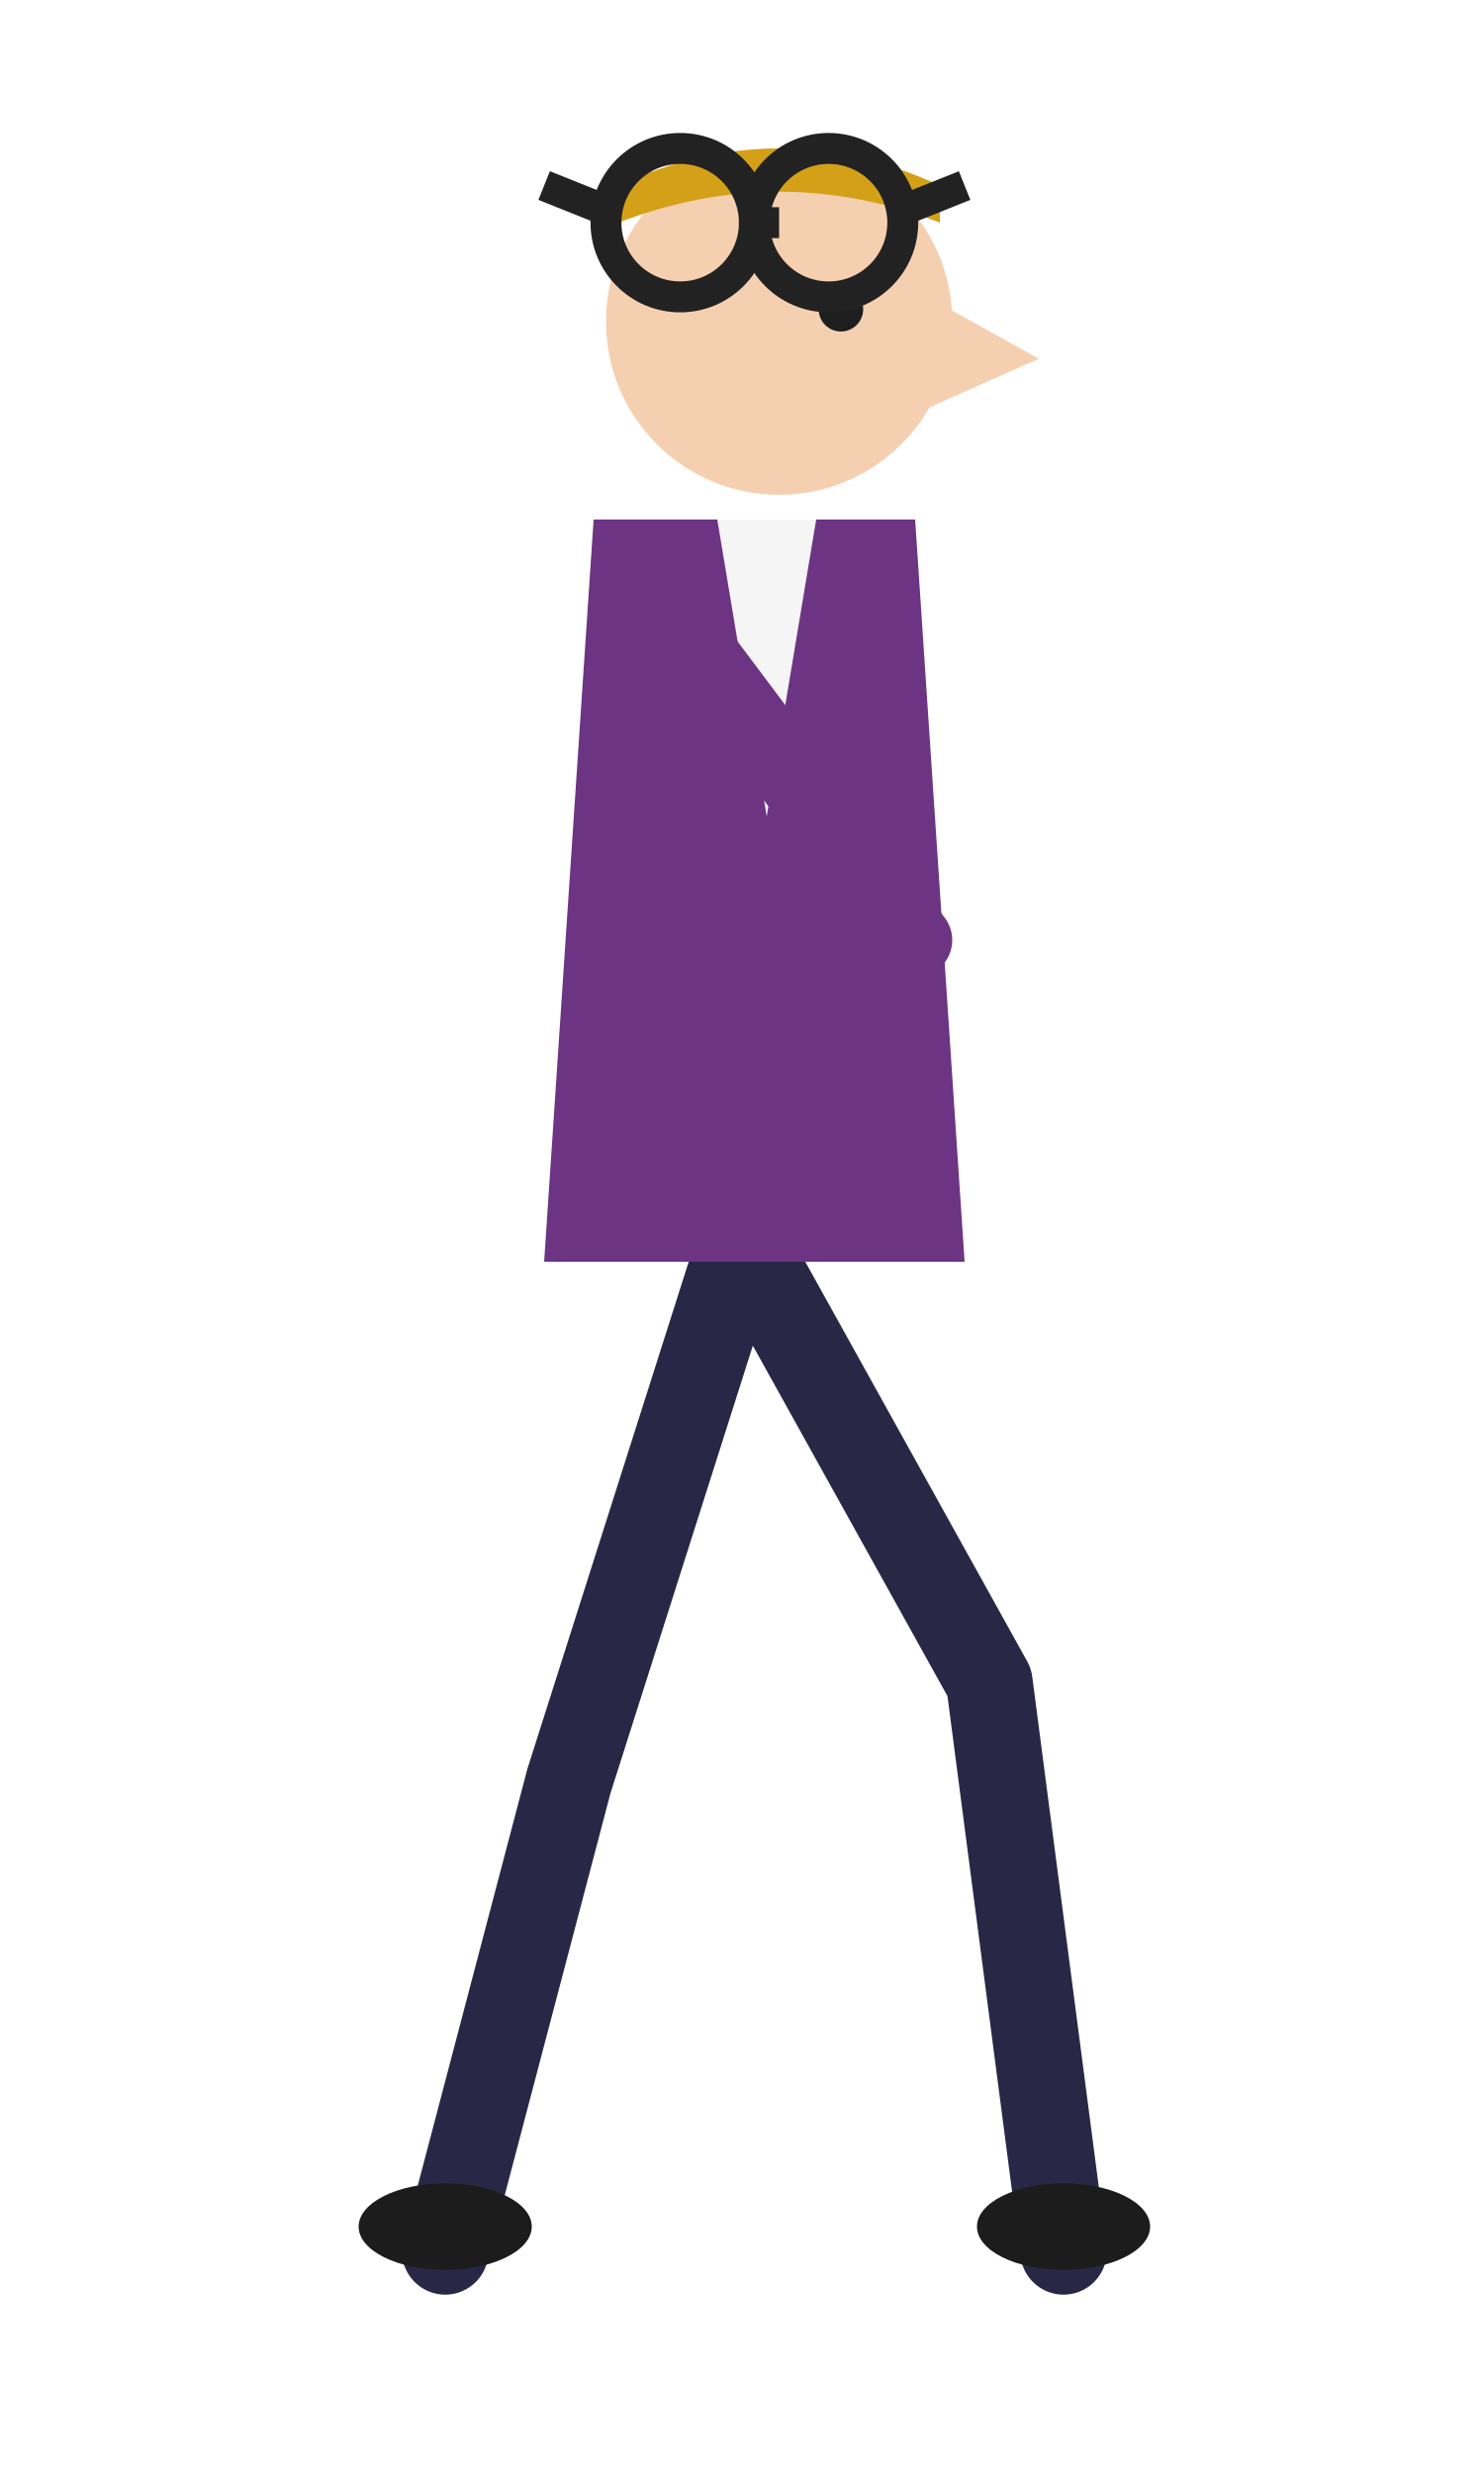
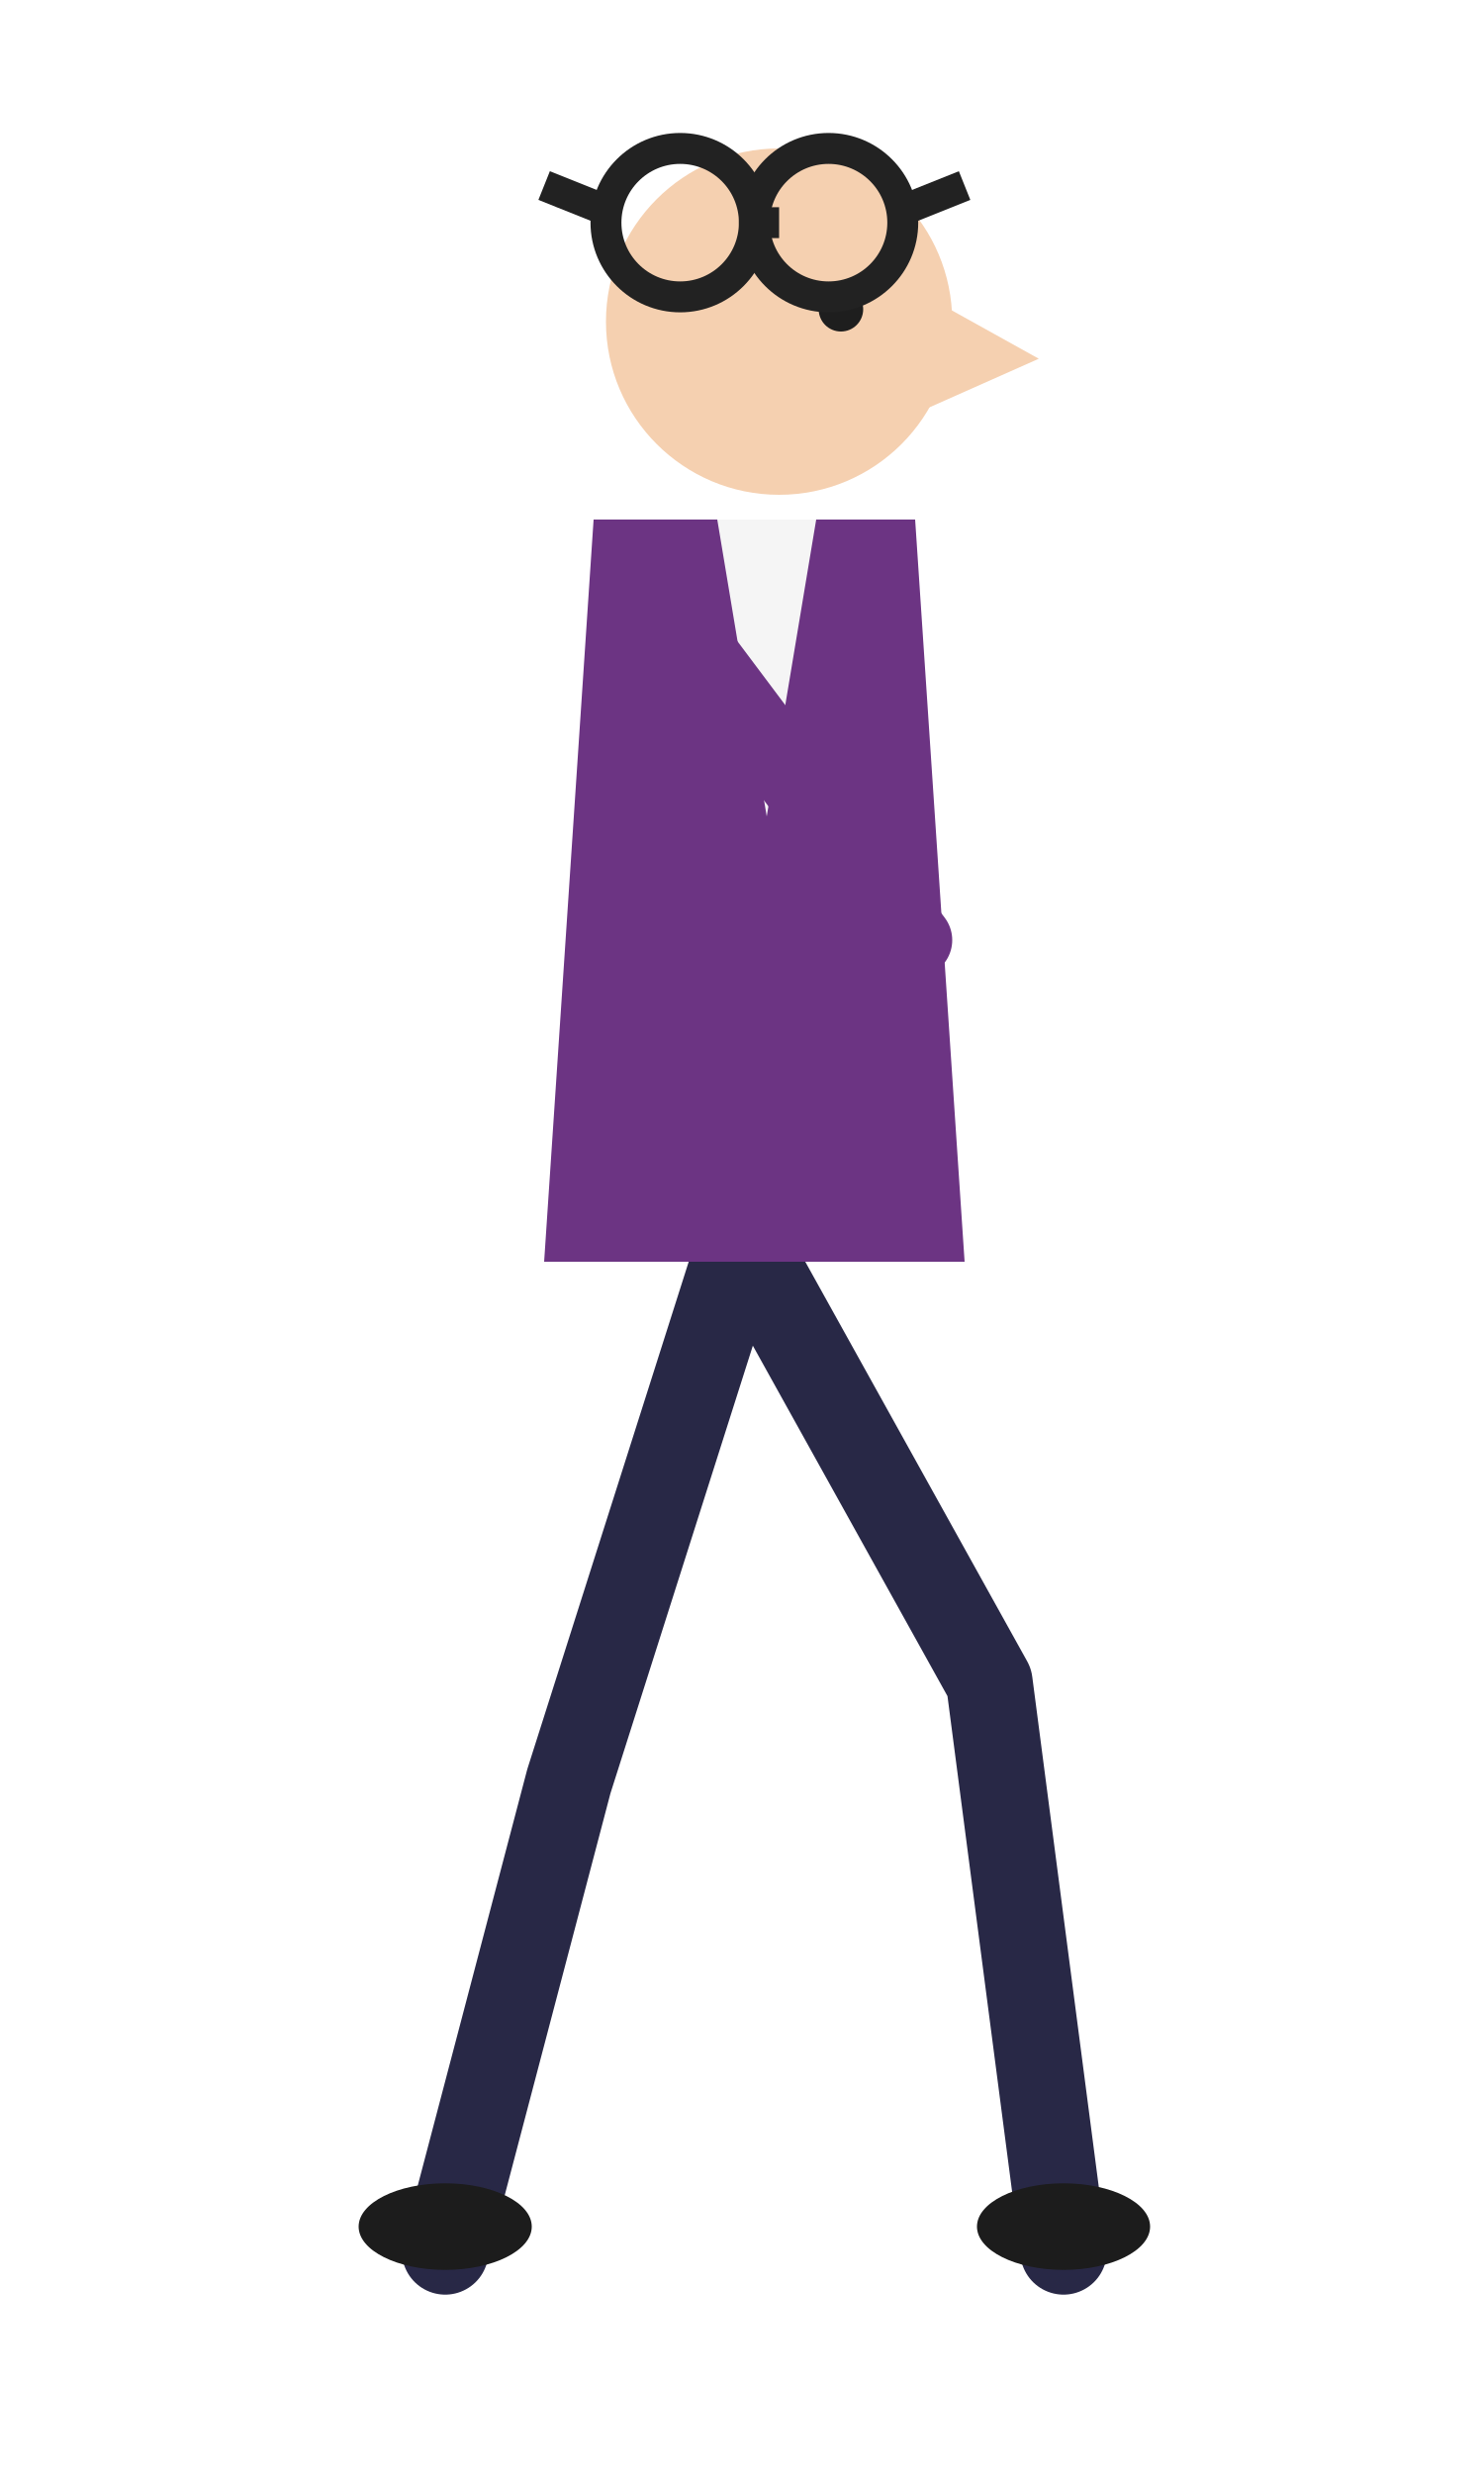
<svg xmlns="http://www.w3.org/2000/svg" viewBox="0 0 120 200" width="120" height="200">
  <g stroke="#282846" stroke-width="7" stroke-linecap="round" fill="none" stroke-linejoin="round">
    <path d="M60 100 L80 136 L86 182 M60 100 L46 144 L36 182" />
  </g>
  <ellipse cx="86" cy="180" rx="7" ry="3.5" fill="#1c1c1c" />
  <ellipse cx="36" cy="180" rx="7" ry="3.5" fill="#1c1c1c" />
  <path d="M48 42 L74 42 L78 102 L44 102 Z" fill="#6c3483" />
  <path d="M58 42 L66 42 L62 66 Z" fill="#f5f5f5" />
  <g stroke="#6c3483" stroke-width="6" stroke-linecap="round" fill="none">
    <path d="M56 52 L74 76" />
  </g>
  <circle cx="63" cy="26" r="14" fill="#f5d0b0" />
  <path d="M75 24 L84 29 L75 33 Z" fill="#f5d0b0" />
-   <path d="M50 15 Q63 9 76 15 L76 18 Q63 13 50 18 Z" fill="#d4a017" />
+   <path d="" fill="#d4a017" />
  <circle cx="68" cy="25" r="1.8" fill="#1e1e1e" />
  <g stroke="#222" stroke-width="2.5" fill="none">
    <circle cx="55" cy="18" r="6" />
    <circle cx="67" cy="18" r="6" />
    <path d="M61 18 L63 18 M49 17 L44 15 M73 17 L78 15" />
  </g>
</svg>
